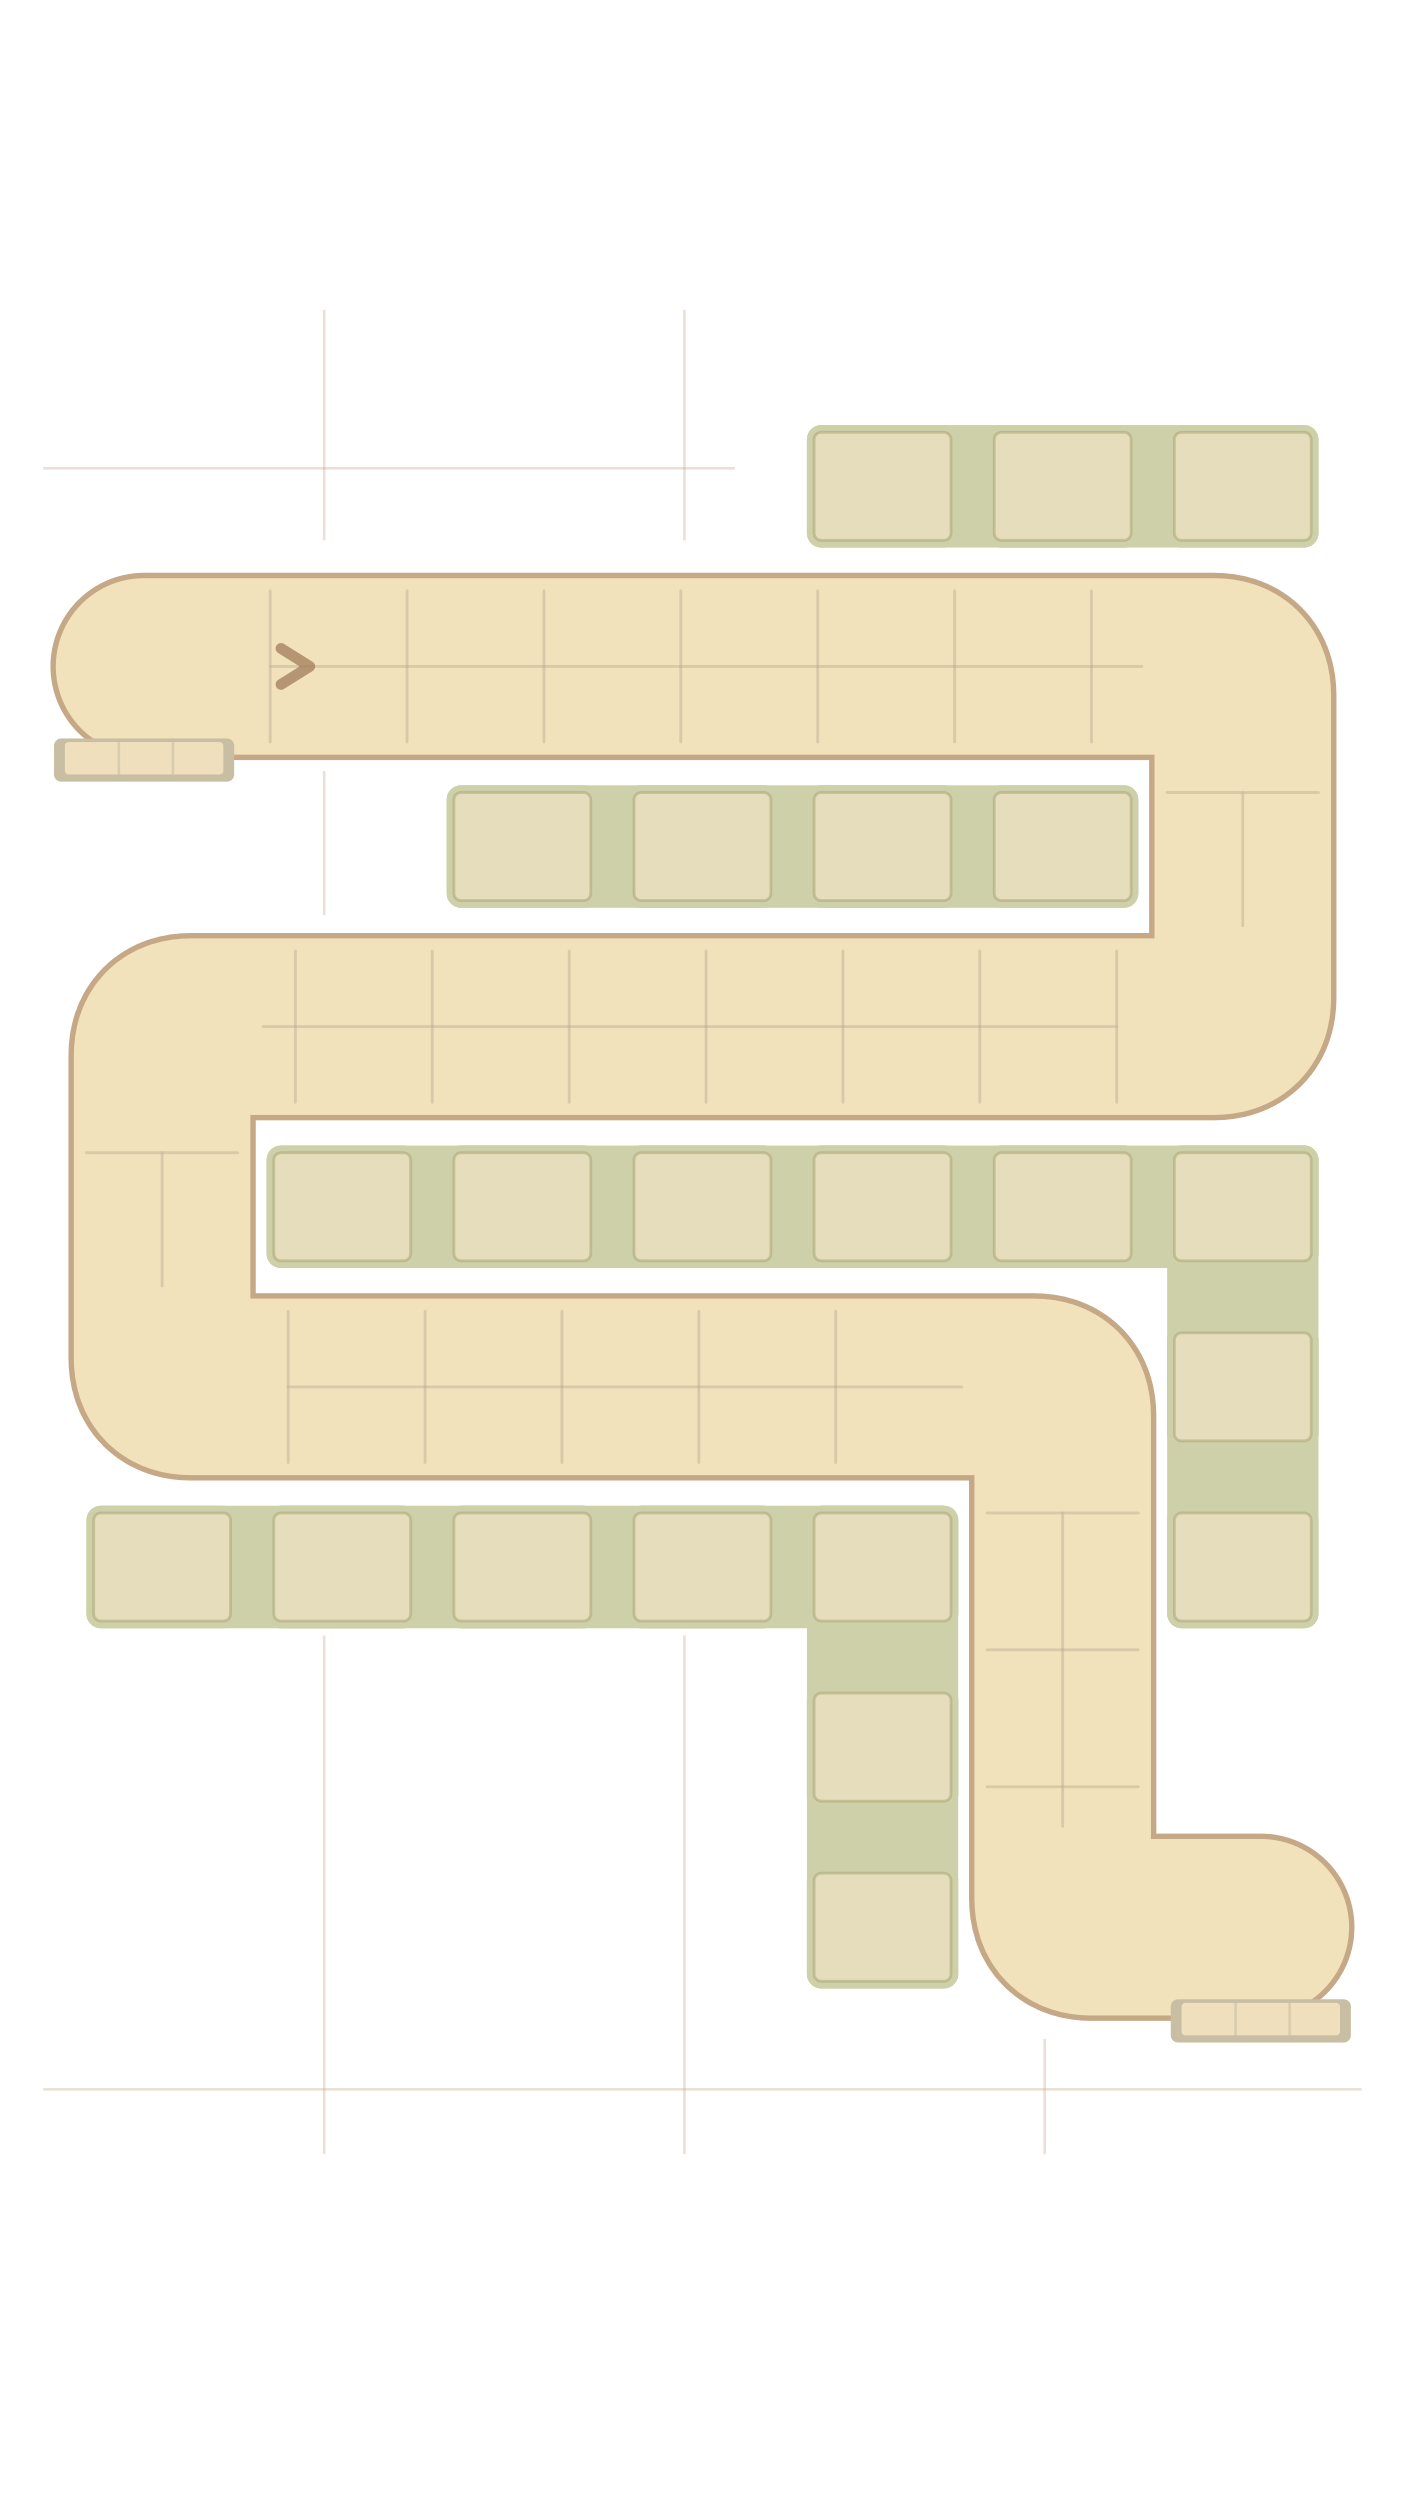
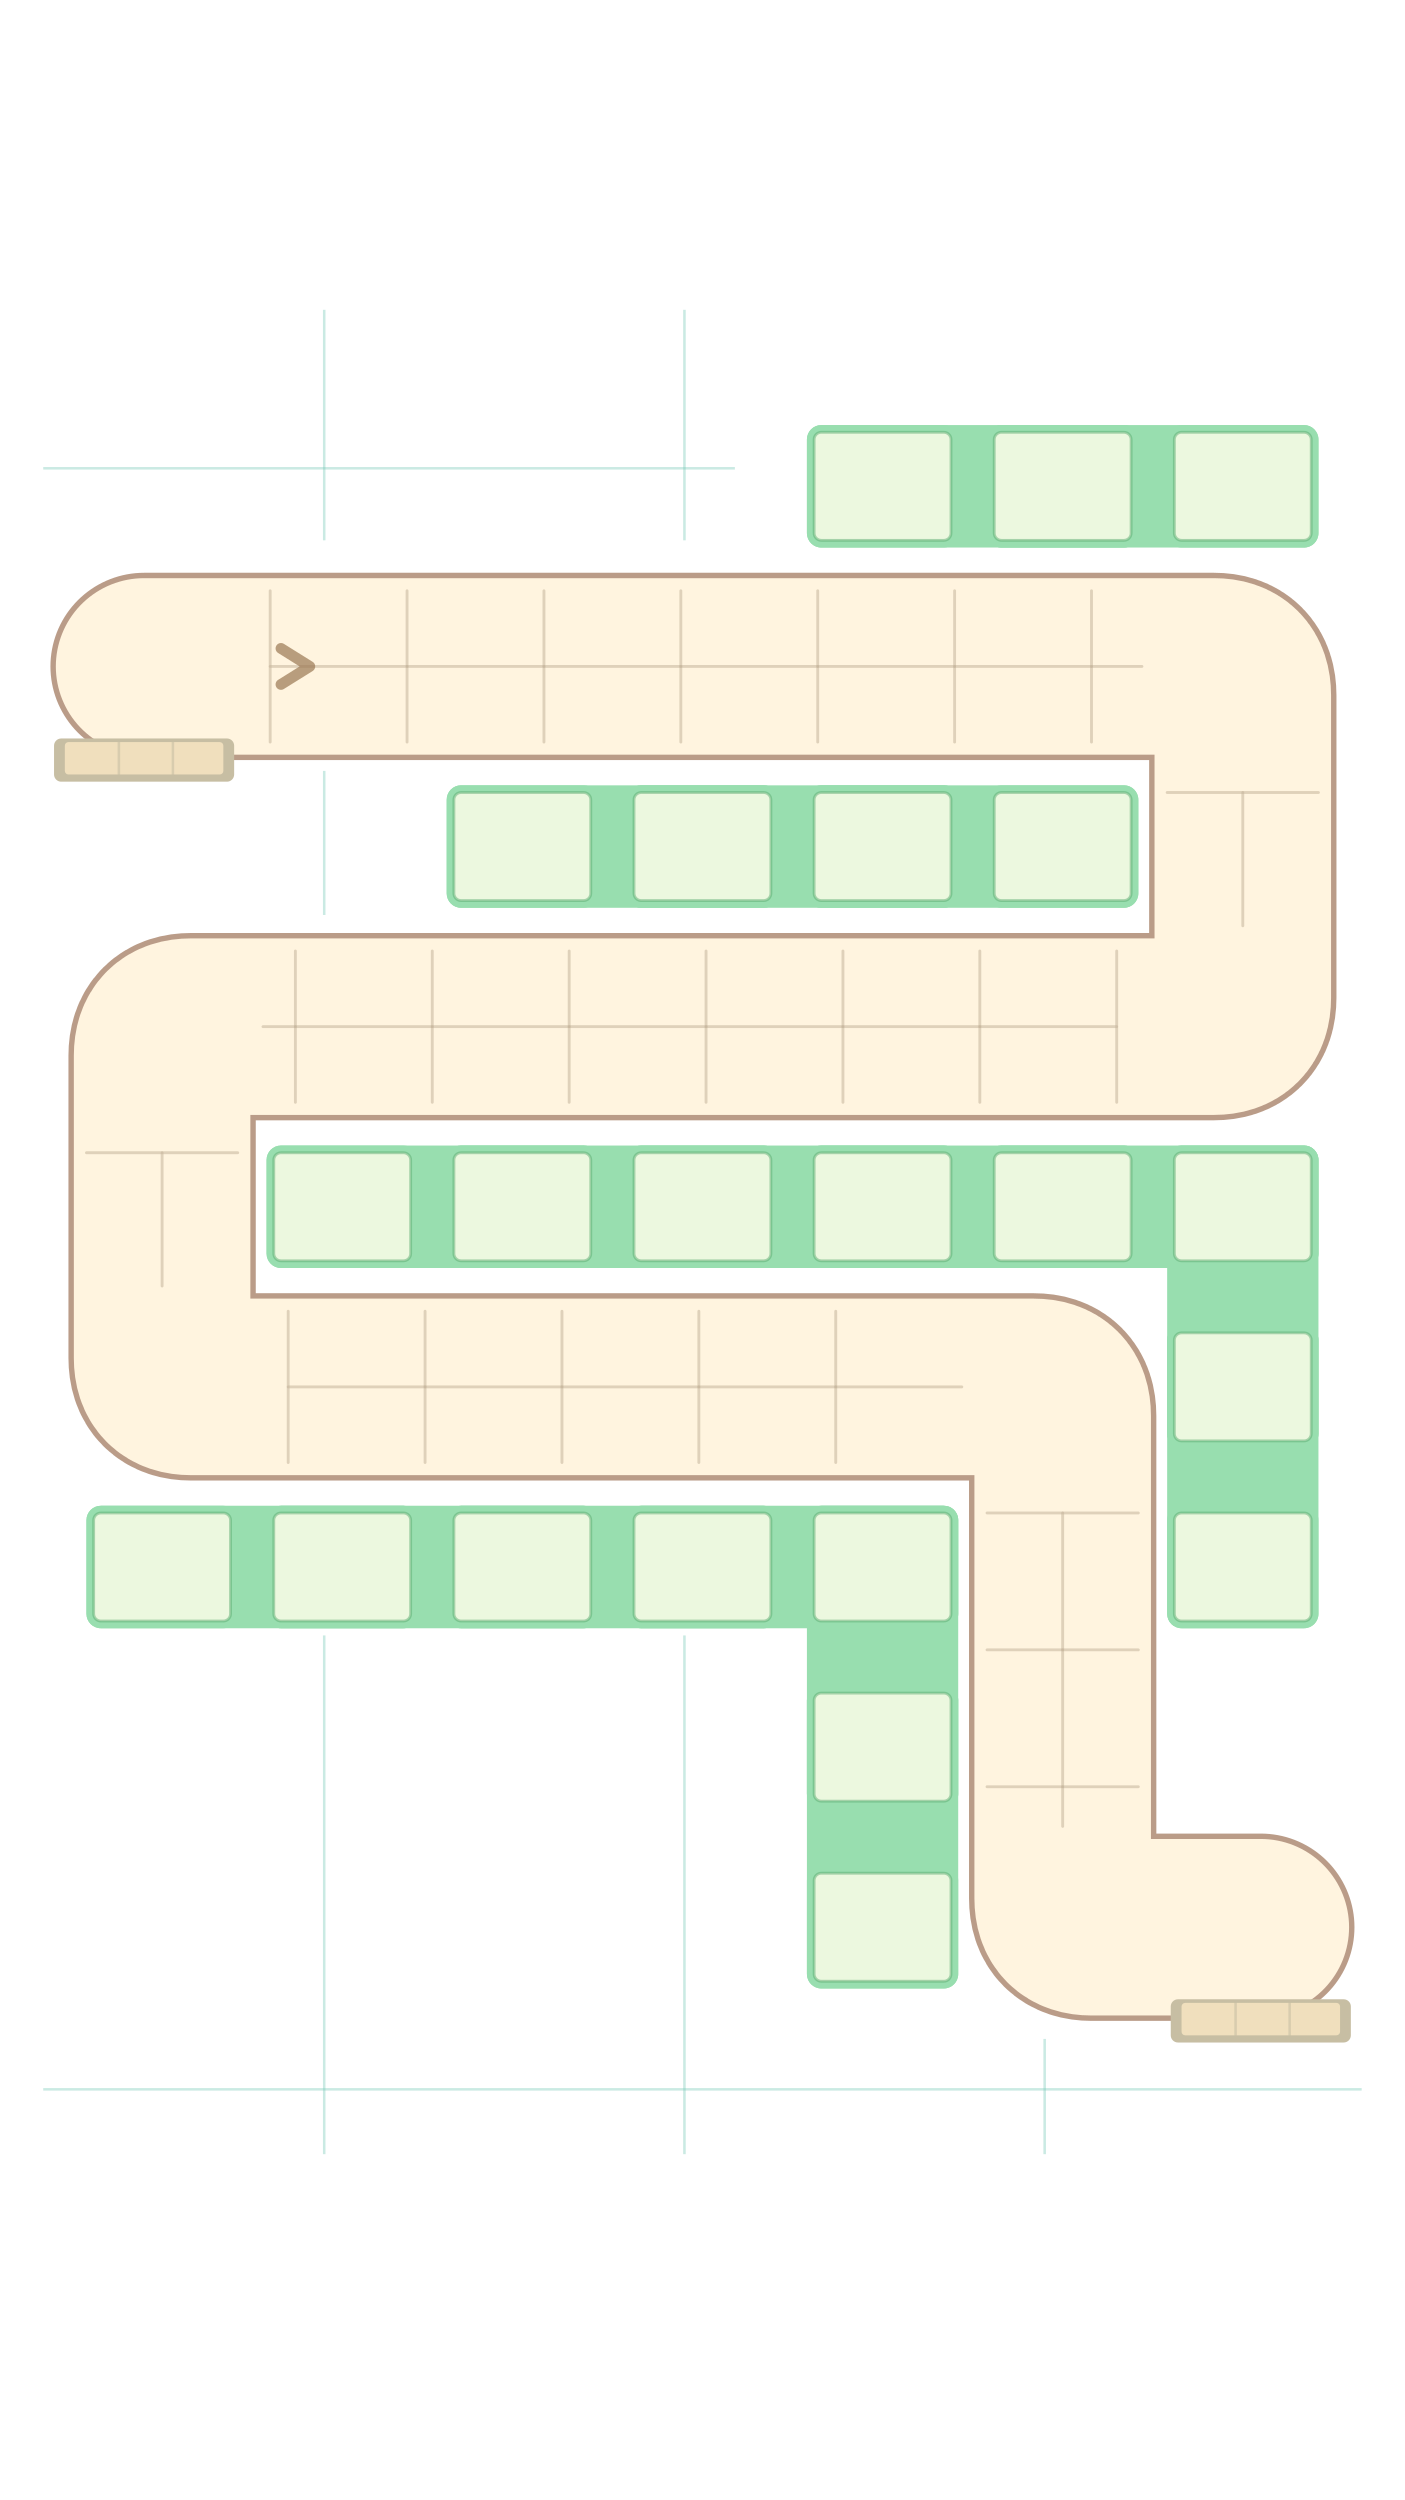
<svg xmlns="http://www.w3.org/2000/svg" width="780" height="1388" viewBox="0 0 390 694">
-   <path d="M12 130 L204 130 " fill="none" stroke="rgba(198,173,142,0.373)" stroke-width="0.7" stroke-linecap="butt" stroke-linejoin="miter" />
-   <path d="M12 580 L378 580 " fill="none" stroke="rgba(198,173,142,0.373)" stroke-width="0.7" stroke-linecap="butt" stroke-linejoin="miter" />
-   <path d="M90 86 L90 150 " fill="none" stroke="rgba(198,173,142,0.373)" stroke-width="0.7" stroke-linecap="butt" stroke-linejoin="miter" />
-   <path d="M90 214 L90 254 " fill="none" stroke="rgba(198,173,142,0.373)" stroke-width="0.7" stroke-linecap="butt" stroke-linejoin="miter" />
-   <path d="M90 454 L90 598 " fill="none" stroke="rgba(198,173,142,0.373)" stroke-width="0.7" stroke-linecap="butt" stroke-linejoin="miter" />
-   <path d="M190 86 L190 150 " fill="none" stroke="rgba(198,173,142,0.373)" stroke-width="0.7" stroke-linecap="butt" stroke-linejoin="miter" />
-   <path d="M190 454 L190 598 " fill="none" stroke="rgba(198,173,142,0.373)" stroke-width="0.7" stroke-linecap="butt" stroke-linejoin="miter" />
-   <path d="M290 566 L290 598 " fill="none" stroke="rgba(198,173,142,0.373)" stroke-width="0.7" stroke-linecap="butt" stroke-linejoin="miter" />
-   <path d="M40 185 L337 185 Q345 185 345 193 L345 277 Q345 285 337 285 L53 285 Q45 285 45 293 L45 377 Q45 385 53 385 L287 385 Q295 385 295 393 L295 527 Q295 535 303 535 L350 535 " fill="none" stroke="rgba(197,168,134,1)" stroke-width="52" stroke-linecap="round" stroke-linejoin="round" />
-   <path d="M40 185 L337 185 Q345 185 345 193 L345 277 Q345 285 337 285 L53 285 Q45 285 45 293 L45 377 Q45 385 53 385 L287 385 Q295 385 295 393 L295 527 Q295 535 303 535 L350 535 " fill="none" stroke="rgba(242,226,187,1)" stroke-width="49" stroke-linecap="round" stroke-linejoin="round" />
+   <path d="M12 130 L204 130 " fill="none" stroke="rgba(114,199,181,0.373)" stroke-width="0.7" stroke-linecap="butt" stroke-linejoin="miter" />
+   <path d="M12 580 L378 580 " fill="none" stroke="rgba(114,199,181,0.373)" stroke-width="0.7" stroke-linecap="butt" stroke-linejoin="miter" />
+   <path d="M90 86 L90 150 " fill="none" stroke="rgba(114,199,181,0.373)" stroke-width="0.7" stroke-linecap="butt" stroke-linejoin="miter" />
+   <path d="M90 214 L90 254 " fill="none" stroke="rgba(114,199,181,0.373)" stroke-width="0.7" stroke-linecap="butt" stroke-linejoin="miter" />
+   <path d="M90 454 L90 598 " fill="none" stroke="rgba(114,199,181,0.373)" stroke-width="0.7" stroke-linecap="butt" stroke-linejoin="miter" />
+   <path d="M190 86 L190 150 " fill="none" stroke="rgba(114,199,181,0.373)" stroke-width="0.7" stroke-linecap="butt" stroke-linejoin="miter" />
+   <path d="M190 454 L190 598 " fill="none" stroke="rgba(114,199,181,0.373)" stroke-width="0.7" stroke-linecap="butt" stroke-linejoin="miter" />
+   <path d="M290 566 L290 598 " fill="none" stroke="rgba(114,199,181,0.373)" stroke-width="0.7" stroke-linecap="butt" stroke-linejoin="miter" />
+   <path d="M40 185 L337 185 Q345 185 345 193 L345 277 Q345 285 337 285 L53 285 Q45 285 45 293 L45 377 Q45 385 53 385 L287 385 Q295 385 295 393 L295 527 Q295 535 303 535 L350 535 " fill="none" stroke="rgba(186,156,136,1)" stroke-width="52" stroke-linecap="round" stroke-linejoin="round" />
+   <path d="M40 185 L337 185 Q345 185 345 193 L345 277 Q345 285 337 285 L53 285 Q45 285 45 293 L45 377 Q45 385 53 385 L287 385 Q295 385 295 393 L295 527 Q295 535 303 535 L350 535 " fill="none" stroke="rgba(255,244,223,1)" stroke-width="49" stroke-linecap="round" stroke-linejoin="round" />
  <path d="M75 206 L75 164 " fill="none" stroke="rgba(196,181,155,0.549)" stroke-width="0.8" stroke-linecap="round" stroke-linejoin="round" />
  <path d="M75 185 L113 185 " fill="none" stroke="rgba(196,181,155,0.549)" stroke-width="0.8" stroke-linecap="round" stroke-linejoin="round" />
  <path d="M113 206 L113 164 " fill="none" stroke="rgba(196,181,155,0.549)" stroke-width="0.8" stroke-linecap="round" stroke-linejoin="round" />
  <path d="M113 185 L151 185 " fill="none" stroke="rgba(196,181,155,0.549)" stroke-width="0.8" stroke-linecap="round" stroke-linejoin="round" />
  <path d="M151 206 L151 164 " fill="none" stroke="rgba(196,181,155,0.549)" stroke-width="0.8" stroke-linecap="round" stroke-linejoin="round" />
  <path d="M151 185 L189 185 " fill="none" stroke="rgba(196,181,155,0.549)" stroke-width="0.8" stroke-linecap="round" stroke-linejoin="round" />
  <path d="M189 206 L189 164 " fill="none" stroke="rgba(196,181,155,0.549)" stroke-width="0.8" stroke-linecap="round" stroke-linejoin="round" />
  <path d="M189 185 L227 185 " fill="none" stroke="rgba(196,181,155,0.549)" stroke-width="0.8" stroke-linecap="round" stroke-linejoin="round" />
  <path d="M227 206 L227 164 " fill="none" stroke="rgba(196,181,155,0.549)" stroke-width="0.8" stroke-linecap="round" stroke-linejoin="round" />
  <path d="M227 185 L265 185 " fill="none" stroke="rgba(196,181,155,0.549)" stroke-width="0.8" stroke-linecap="round" stroke-linejoin="round" />
  <path d="M265 206 L265 164 " fill="none" stroke="rgba(196,181,155,0.549)" stroke-width="0.8" stroke-linecap="round" stroke-linejoin="round" />
  <path d="M265 185 L303 185 " fill="none" stroke="rgba(196,181,155,0.549)" stroke-width="0.8" stroke-linecap="round" stroke-linejoin="round" />
  <path d="M303 206 L303 164 " fill="none" stroke="rgba(196,181,155,0.549)" stroke-width="0.8" stroke-linecap="round" stroke-linejoin="round" />
  <path d="M303 185 L317 185 " fill="none" stroke="rgba(196,181,155,0.549)" stroke-width="0.8" stroke-linecap="round" stroke-linejoin="round" />
  <path d="M324 220 L366 220 " fill="none" stroke="rgba(196,181,155,0.549)" stroke-width="0.8" stroke-linecap="round" stroke-linejoin="round" />
  <path d="M345 220 L345 257 " fill="none" stroke="rgba(196,181,155,0.549)" stroke-width="0.8" stroke-linecap="round" stroke-linejoin="round" />
  <path d="M310 264 L310 306 " fill="none" stroke="rgba(196,181,155,0.549)" stroke-width="0.8" stroke-linecap="round" stroke-linejoin="round" />
  <path d="M310 285 L272 285 " fill="none" stroke="rgba(196,181,155,0.549)" stroke-width="0.8" stroke-linecap="round" stroke-linejoin="round" />
  <path d="M272 264 L272 306 " fill="none" stroke="rgba(196,181,155,0.549)" stroke-width="0.8" stroke-linecap="round" stroke-linejoin="round" />
  <path d="M272 285 L234 285 " fill="none" stroke="rgba(196,181,155,0.549)" stroke-width="0.8" stroke-linecap="round" stroke-linejoin="round" />
  <path d="M234 264 L234 306 " fill="none" stroke="rgba(196,181,155,0.549)" stroke-width="0.8" stroke-linecap="round" stroke-linejoin="round" />
  <path d="M234 285 L196 285 " fill="none" stroke="rgba(196,181,155,0.549)" stroke-width="0.8" stroke-linecap="round" stroke-linejoin="round" />
  <path d="M196 264 L196 306 " fill="none" stroke="rgba(196,181,155,0.549)" stroke-width="0.8" stroke-linecap="round" stroke-linejoin="round" />
  <path d="M196 285 L158 285 " fill="none" stroke="rgba(196,181,155,0.549)" stroke-width="0.8" stroke-linecap="round" stroke-linejoin="round" />
  <path d="M158 264 L158 306 " fill="none" stroke="rgba(196,181,155,0.549)" stroke-width="0.8" stroke-linecap="round" stroke-linejoin="round" />
  <path d="M158 285 L120 285 " fill="none" stroke="rgba(196,181,155,0.549)" stroke-width="0.8" stroke-linecap="round" stroke-linejoin="round" />
  <path d="M120 264 L120 306 " fill="none" stroke="rgba(196,181,155,0.549)" stroke-width="0.8" stroke-linecap="round" stroke-linejoin="round" />
  <path d="M120 285 L82 285 " fill="none" stroke="rgba(196,181,155,0.549)" stroke-width="0.8" stroke-linecap="round" stroke-linejoin="round" />
  <path d="M82 264 L82 306 " fill="none" stroke="rgba(196,181,155,0.549)" stroke-width="0.8" stroke-linecap="round" stroke-linejoin="round" />
  <path d="M82 285 L73 285 " fill="none" stroke="rgba(196,181,155,0.549)" stroke-width="0.8" stroke-linecap="round" stroke-linejoin="round" />
  <path d="M24 320 L66 320 " fill="none" stroke="rgba(196,181,155,0.549)" stroke-width="0.8" stroke-linecap="round" stroke-linejoin="round" />
  <path d="M45 320 L45 357 " fill="none" stroke="rgba(196,181,155,0.549)" stroke-width="0.8" stroke-linecap="round" stroke-linejoin="round" />
  <path d="M80 406 L80 364 " fill="none" stroke="rgba(196,181,155,0.549)" stroke-width="0.8" stroke-linecap="round" stroke-linejoin="round" />
  <path d="M80 385 L118 385 " fill="none" stroke="rgba(196,181,155,0.549)" stroke-width="0.8" stroke-linecap="round" stroke-linejoin="round" />
  <path d="M118 406 L118 364 " fill="none" stroke="rgba(196,181,155,0.549)" stroke-width="0.8" stroke-linecap="round" stroke-linejoin="round" />
  <path d="M118 385 L156 385 " fill="none" stroke="rgba(196,181,155,0.549)" stroke-width="0.8" stroke-linecap="round" stroke-linejoin="round" />
  <path d="M156 406 L156 364 " fill="none" stroke="rgba(196,181,155,0.549)" stroke-width="0.8" stroke-linecap="round" stroke-linejoin="round" />
  <path d="M156 385 L194 385 " fill="none" stroke="rgba(196,181,155,0.549)" stroke-width="0.8" stroke-linecap="round" stroke-linejoin="round" />
  <path d="M194 406 L194 364 " fill="none" stroke="rgba(196,181,155,0.549)" stroke-width="0.8" stroke-linecap="round" stroke-linejoin="round" />
  <path d="M194 385 L232 385 " fill="none" stroke="rgba(196,181,155,0.549)" stroke-width="0.8" stroke-linecap="round" stroke-linejoin="round" />
  <path d="M232 406 L232 364 " fill="none" stroke="rgba(196,181,155,0.549)" stroke-width="0.8" stroke-linecap="round" stroke-linejoin="round" />
  <path d="M232 385 L267 385 " fill="none" stroke="rgba(196,181,155,0.549)" stroke-width="0.8" stroke-linecap="round" stroke-linejoin="round" />
  <path d="M274 420 L316 420 " fill="none" stroke="rgba(196,181,155,0.549)" stroke-width="0.8" stroke-linecap="round" stroke-linejoin="round" />
  <path d="M295 420 L295 458 " fill="none" stroke="rgba(196,181,155,0.549)" stroke-width="0.8" stroke-linecap="round" stroke-linejoin="round" />
  <path d="M274 458 L316 458 " fill="none" stroke="rgba(196,181,155,0.549)" stroke-width="0.8" stroke-linecap="round" stroke-linejoin="round" />
  <path d="M295 458 L295 496 " fill="none" stroke="rgba(196,181,155,0.549)" stroke-width="0.8" stroke-linecap="round" stroke-linejoin="round" />
  <path d="M274 496 L316 496 " fill="none" stroke="rgba(196,181,155,0.549)" stroke-width="0.8" stroke-linecap="round" stroke-linejoin="round" />
  <path d="M295 496 L295 507 " fill="none" stroke="rgba(196,181,155,0.549)" stroke-width="0.8" stroke-linecap="round" stroke-linejoin="round" />
-   <rect x="124" y="218" width="92" height="34" rx="4" fill="rgba(206,208,169,1)" stroke="none" stroke-width="0.8" stroke-linecap="round" stroke-linejoin="round" />
-   <rect x="174" y="218" width="92" height="34" rx="4" fill="rgba(206,208,169,1)" stroke="none" stroke-width="0.8" stroke-linecap="round" stroke-linejoin="round" />
-   <rect x="224" y="218" width="92" height="34" rx="4" fill="rgba(206,208,169,1)" stroke="none" stroke-width="0.8" stroke-linecap="round" stroke-linejoin="round" />
-   <rect x="224" y="118" width="92" height="34" rx="4" fill="rgba(206,208,169,1)" stroke="none" stroke-width="0.8" stroke-linecap="round" stroke-linejoin="round" />
-   <rect x="274" y="118" width="92" height="34" rx="4" fill="rgba(206,208,169,1)" stroke="none" stroke-width="0.8" stroke-linecap="round" stroke-linejoin="round" />
-   <rect x="74" y="318" width="92" height="34" rx="4" fill="rgba(206,208,169,1)" stroke="none" stroke-width="0.8" stroke-linecap="round" stroke-linejoin="round" />
-   <rect x="124" y="318" width="92" height="34" rx="4" fill="rgba(206,208,169,1)" stroke="none" stroke-width="0.8" stroke-linecap="round" stroke-linejoin="round" />
-   <rect x="174" y="318" width="92" height="34" rx="4" fill="rgba(206,208,169,1)" stroke="none" stroke-width="0.8" stroke-linecap="round" stroke-linejoin="round" />
-   <rect x="224" y="318" width="92" height="34" rx="4" fill="rgba(206,208,169,1)" stroke="none" stroke-width="0.8" stroke-linecap="round" stroke-linejoin="round" />
-   <rect x="274" y="318" width="92" height="34" rx="4" fill="rgba(206,208,169,1)" stroke="none" stroke-width="0.8" stroke-linecap="round" stroke-linejoin="round" />
-   <rect x="324" y="318" width="42" height="84" rx="4" fill="rgba(206,208,169,1)" stroke="none" stroke-width="0.8" stroke-linecap="round" stroke-linejoin="round" />
-   <rect x="74" y="418" width="92" height="34" rx="4" fill="rgba(206,208,169,1)" stroke="none" stroke-width="0.8" stroke-linecap="round" stroke-linejoin="round" />
-   <rect x="24" y="418" width="92" height="34" rx="4" fill="rgba(206,208,169,1)" stroke="none" stroke-width="0.8" stroke-linecap="round" stroke-linejoin="round" />
-   <rect x="124" y="418" width="92" height="34" rx="4" fill="rgba(206,208,169,1)" stroke="none" stroke-width="0.8" stroke-linecap="round" stroke-linejoin="round" />
-   <rect x="174" y="418" width="92" height="34" rx="4" fill="rgba(206,208,169,1)" stroke="none" stroke-width="0.8" stroke-linecap="round" stroke-linejoin="round" />
-   <rect x="324" y="368" width="42" height="84" rx="4" fill="rgba(206,208,169,1)" stroke="none" stroke-width="0.8" stroke-linecap="round" stroke-linejoin="round" />
-   <rect x="224" y="418" width="42" height="84" rx="4" fill="rgba(206,208,169,1)" stroke="none" stroke-width="0.8" stroke-linecap="round" stroke-linejoin="round" />
-   <rect x="224" y="468" width="42" height="84" rx="4" fill="rgba(206,208,169,1)" stroke="none" stroke-width="0.8" stroke-linecap="round" stroke-linejoin="round" />
-   <rect x="124" y="218" width="42" height="34" rx="4" fill="rgba(206,208,169,1)" stroke="none" stroke-width="0.8" stroke-linecap="round" stroke-linejoin="round" />
-   <rect x="174" y="218" width="42" height="34" rx="4" fill="rgba(206,208,169,1)" stroke="none" stroke-width="0.8" stroke-linecap="round" stroke-linejoin="round" />
-   <rect x="224" y="218" width="42" height="34" rx="4" fill="rgba(206,208,169,1)" stroke="none" stroke-width="0.8" stroke-linecap="round" stroke-linejoin="round" />
-   <rect x="274" y="218" width="42" height="34" rx="4" fill="rgba(206,208,169,1)" stroke="none" stroke-width="0.8" stroke-linecap="round" stroke-linejoin="round" />
-   <rect x="274" y="118" width="42" height="34" rx="4" fill="rgba(206,208,169,1)" stroke="none" stroke-width="0.8" stroke-linecap="round" stroke-linejoin="round" />
-   <rect x="74" y="318" width="42" height="34" rx="4" fill="rgba(206,208,169,1)" stroke="none" stroke-width="0.8" stroke-linecap="round" stroke-linejoin="round" />
-   <rect x="124" y="318" width="42" height="34" rx="4" fill="rgba(206,208,169,1)" stroke="none" stroke-width="0.8" stroke-linecap="round" stroke-linejoin="round" />
-   <rect x="174" y="318" width="42" height="34" rx="4" fill="rgba(206,208,169,1)" stroke="none" stroke-width="0.8" stroke-linecap="round" stroke-linejoin="round" />
-   <rect x="224" y="318" width="42" height="34" rx="4" fill="rgba(206,208,169,1)" stroke="none" stroke-width="0.8" stroke-linecap="round" stroke-linejoin="round" />
-   <rect x="274" y="318" width="42" height="34" rx="4" fill="rgba(206,208,169,1)" stroke="none" stroke-width="0.8" stroke-linecap="round" stroke-linejoin="round" />
-   <rect x="324" y="318" width="42" height="34" rx="4" fill="rgba(206,208,169,1)" stroke="none" stroke-width="0.8" stroke-linecap="round" stroke-linejoin="round" />
-   <rect x="74" y="418" width="42" height="34" rx="4" fill="rgba(206,208,169,1)" stroke="none" stroke-width="0.8" stroke-linecap="round" stroke-linejoin="round" />
-   <rect x="124" y="418" width="42" height="34" rx="4" fill="rgba(206,208,169,1)" stroke="none" stroke-width="0.8" stroke-linecap="round" stroke-linejoin="round" />
-   <rect x="174" y="418" width="42" height="34" rx="4" fill="rgba(206,208,169,1)" stroke="none" stroke-width="0.8" stroke-linecap="round" stroke-linejoin="round" />
-   <rect x="324" y="368" width="42" height="34" rx="4" fill="rgba(206,208,169,1)" stroke="none" stroke-width="0.8" stroke-linecap="round" stroke-linejoin="round" />
-   <rect x="324" y="418" width="42" height="34" rx="4" fill="rgba(206,208,169,1)" stroke="none" stroke-width="0.8" stroke-linecap="round" stroke-linejoin="round" />
-   <rect x="224" y="468" width="42" height="34" rx="4" fill="rgba(206,208,169,1)" stroke="none" stroke-width="0.8" stroke-linecap="round" stroke-linejoin="round" />
-   <rect x="24" y="418" width="42" height="34" rx="4" fill="rgba(206,208,169,1)" stroke="none" stroke-width="0.8" stroke-linecap="round" stroke-linejoin="round" />
-   <rect x="224" y="418" width="42" height="34" rx="4" fill="rgba(206,208,169,1)" stroke="none" stroke-width="0.8" stroke-linecap="round" stroke-linejoin="round" />
-   <rect x="224" y="518" width="42" height="34" rx="4" fill="rgba(206,208,169,1)" stroke="none" stroke-width="0.8" stroke-linecap="round" stroke-linejoin="round" />
-   <rect x="224" y="118" width="42" height="34" rx="4" fill="rgba(206,208,169,1)" stroke="none" stroke-width="0.8" stroke-linecap="round" stroke-linejoin="round" />
-   <rect x="324" y="118" width="42" height="34" rx="4" fill="rgba(206,208,169,1)" stroke="none" stroke-width="0.8" stroke-linecap="round" stroke-linejoin="round" />
-   <rect x="126" y="220" width="38" height="30" rx="2" fill="rgba(230,221,188,1)" stroke="none" stroke-width="0.8" stroke-linecap="round" stroke-linejoin="round" />
-   <rect x="126" y="220" width="38" height="30" rx="2" fill="none" stroke="rgba(166,161,111,0.49)" stroke-width="0.8" stroke-linecap="round" stroke-linejoin="round" />
-   <rect x="176" y="220" width="38" height="30" rx="2" fill="rgba(230,221,188,1)" stroke="none" stroke-width="0.8" stroke-linecap="round" stroke-linejoin="round" />
-   <rect x="176" y="220" width="38" height="30" rx="2" fill="none" stroke="rgba(166,161,111,0.49)" stroke-width="0.8" stroke-linecap="round" stroke-linejoin="round" />
-   <rect x="226" y="220" width="38" height="30" rx="2" fill="rgba(230,221,188,1)" stroke="none" stroke-width="0.8" stroke-linecap="round" stroke-linejoin="round" />
-   <rect x="226" y="220" width="38" height="30" rx="2" fill="none" stroke="rgba(166,161,111,0.49)" stroke-width="0.8" stroke-linecap="round" stroke-linejoin="round" />
-   <rect x="276" y="220" width="38" height="30" rx="2" fill="rgba(230,221,188,1)" stroke="none" stroke-width="0.8" stroke-linecap="round" stroke-linejoin="round" />
-   <rect x="276" y="220" width="38" height="30" rx="2" fill="none" stroke="rgba(166,161,111,0.49)" stroke-width="0.8" stroke-linecap="round" stroke-linejoin="round" />
-   <rect x="276" y="120" width="38" height="30" rx="2" fill="rgba(230,221,188,1)" stroke="none" stroke-width="0.8" stroke-linecap="round" stroke-linejoin="round" />
-   <rect x="276" y="120" width="38" height="30" rx="2" fill="none" stroke="rgba(166,161,111,0.49)" stroke-width="0.8" stroke-linecap="round" stroke-linejoin="round" />
-   <rect x="76" y="320" width="38" height="30" rx="2" fill="rgba(230,221,188,1)" stroke="none" stroke-width="0.8" stroke-linecap="round" stroke-linejoin="round" />
-   <rect x="76" y="320" width="38" height="30" rx="2" fill="none" stroke="rgba(166,161,111,0.49)" stroke-width="0.8" stroke-linecap="round" stroke-linejoin="round" />
-   <rect x="126" y="320" width="38" height="30" rx="2" fill="rgba(230,221,188,1)" stroke="none" stroke-width="0.8" stroke-linecap="round" stroke-linejoin="round" />
-   <rect x="126" y="320" width="38" height="30" rx="2" fill="none" stroke="rgba(166,161,111,0.49)" stroke-width="0.8" stroke-linecap="round" stroke-linejoin="round" />
-   <rect x="176" y="320" width="38" height="30" rx="2" fill="rgba(230,221,188,1)" stroke="none" stroke-width="0.8" stroke-linecap="round" stroke-linejoin="round" />
-   <rect x="176" y="320" width="38" height="30" rx="2" fill="none" stroke="rgba(166,161,111,0.49)" stroke-width="0.8" stroke-linecap="round" stroke-linejoin="round" />
-   <rect x="226" y="320" width="38" height="30" rx="2" fill="rgba(230,221,188,1)" stroke="none" stroke-width="0.8" stroke-linecap="round" stroke-linejoin="round" />
-   <rect x="226" y="320" width="38" height="30" rx="2" fill="none" stroke="rgba(166,161,111,0.49)" stroke-width="0.8" stroke-linecap="round" stroke-linejoin="round" />
-   <rect x="276" y="320" width="38" height="30" rx="2" fill="rgba(230,221,188,1)" stroke="none" stroke-width="0.8" stroke-linecap="round" stroke-linejoin="round" />
-   <rect x="276" y="320" width="38" height="30" rx="2" fill="none" stroke="rgba(166,161,111,0.49)" stroke-width="0.8" stroke-linecap="round" stroke-linejoin="round" />
-   <rect x="326" y="320" width="38" height="30" rx="2" fill="rgba(230,221,188,1)" stroke="none" stroke-width="0.8" stroke-linecap="round" stroke-linejoin="round" />
-   <rect x="326" y="320" width="38" height="30" rx="2" fill="none" stroke="rgba(166,161,111,0.49)" stroke-width="0.8" stroke-linecap="round" stroke-linejoin="round" />
-   <rect x="76" y="420" width="38" height="30" rx="2" fill="rgba(230,221,188,1)" stroke="none" stroke-width="0.8" stroke-linecap="round" stroke-linejoin="round" />
-   <rect x="76" y="420" width="38" height="30" rx="2" fill="none" stroke="rgba(166,161,111,0.49)" stroke-width="0.8" stroke-linecap="round" stroke-linejoin="round" />
-   <rect x="126" y="420" width="38" height="30" rx="2" fill="rgba(230,221,188,1)" stroke="none" stroke-width="0.8" stroke-linecap="round" stroke-linejoin="round" />
-   <rect x="126" y="420" width="38" height="30" rx="2" fill="none" stroke="rgba(166,161,111,0.49)" stroke-width="0.8" stroke-linecap="round" stroke-linejoin="round" />
-   <rect x="176" y="420" width="38" height="30" rx="2" fill="rgba(230,221,188,1)" stroke="none" stroke-width="0.8" stroke-linecap="round" stroke-linejoin="round" />
-   <rect x="176" y="420" width="38" height="30" rx="2" fill="none" stroke="rgba(166,161,111,0.49)" stroke-width="0.8" stroke-linecap="round" stroke-linejoin="round" />
-   <rect x="326" y="370" width="38" height="30" rx="2" fill="rgba(230,221,188,1)" stroke="none" stroke-width="0.8" stroke-linecap="round" stroke-linejoin="round" />
-   <rect x="326" y="370" width="38" height="30" rx="2" fill="none" stroke="rgba(166,161,111,0.49)" stroke-width="0.8" stroke-linecap="round" stroke-linejoin="round" />
-   <rect x="326" y="420" width="38" height="30" rx="2" fill="rgba(230,221,188,1)" stroke="none" stroke-width="0.8" stroke-linecap="round" stroke-linejoin="round" />
-   <rect x="326" y="420" width="38" height="30" rx="2" fill="none" stroke="rgba(166,161,111,0.49)" stroke-width="0.8" stroke-linecap="round" stroke-linejoin="round" />
-   <rect x="226" y="470" width="38" height="30" rx="2" fill="rgba(230,221,188,1)" stroke="none" stroke-width="0.8" stroke-linecap="round" stroke-linejoin="round" />
-   <rect x="226" y="470" width="38" height="30" rx="2" fill="none" stroke="rgba(166,161,111,0.49)" stroke-width="0.8" stroke-linecap="round" stroke-linejoin="round" />
-   <rect x="26" y="420" width="38" height="30" rx="2" fill="rgba(230,221,188,1)" stroke="none" stroke-width="0.8" stroke-linecap="round" stroke-linejoin="round" />
-   <rect x="26" y="420" width="38" height="30" rx="2" fill="none" stroke="rgba(166,161,111,0.49)" stroke-width="0.8" stroke-linecap="round" stroke-linejoin="round" />
-   <rect x="226" y="420" width="38" height="30" rx="2" fill="rgba(230,221,188,1)" stroke="none" stroke-width="0.8" stroke-linecap="round" stroke-linejoin="round" />
-   <rect x="226" y="420" width="38" height="30" rx="2" fill="none" stroke="rgba(166,161,111,0.49)" stroke-width="0.8" stroke-linecap="round" stroke-linejoin="round" />
-   <rect x="226" y="520" width="38" height="30" rx="2" fill="rgba(230,221,188,1)" stroke="none" stroke-width="0.8" stroke-linecap="round" stroke-linejoin="round" />
-   <rect x="226" y="520" width="38" height="30" rx="2" fill="none" stroke="rgba(166,161,111,0.49)" stroke-width="0.8" stroke-linecap="round" stroke-linejoin="round" />
-   <rect x="226" y="120" width="38" height="30" rx="2" fill="rgba(230,221,188,1)" stroke="none" stroke-width="0.8" stroke-linecap="round" stroke-linejoin="round" />
-   <rect x="226" y="120" width="38" height="30" rx="2" fill="none" stroke="rgba(166,161,111,0.49)" stroke-width="0.8" stroke-linecap="round" stroke-linejoin="round" />
-   <rect x="326" y="120" width="38" height="30" rx="2" fill="rgba(230,221,188,1)" stroke="none" stroke-width="0.8" stroke-linecap="round" stroke-linejoin="round" />
-   <rect x="326" y="120" width="38" height="30" rx="2" fill="none" stroke="rgba(166,161,111,0.49)" stroke-width="0.8" stroke-linecap="round" stroke-linejoin="round" />
+   <rect x="124" y="218" width="92" height="34" rx="4" fill="rgba(152,222,175,1)" stroke="none" stroke-width="0.8" stroke-linecap="round" stroke-linejoin="round" />
+   <rect x="174" y="218" width="92" height="34" rx="4" fill="rgba(152,222,175,1)" stroke="none" stroke-width="0.8" stroke-linecap="round" stroke-linejoin="round" />
+   <rect x="224" y="218" width="92" height="34" rx="4" fill="rgba(152,222,175,1)" stroke="none" stroke-width="0.8" stroke-linecap="round" stroke-linejoin="round" />
+   <rect x="224" y="118" width="92" height="34" rx="4" fill="rgba(152,222,175,1)" stroke="none" stroke-width="0.8" stroke-linecap="round" stroke-linejoin="round" />
+   <rect x="274" y="118" width="92" height="34" rx="4" fill="rgba(152,222,175,1)" stroke="none" stroke-width="0.8" stroke-linecap="round" stroke-linejoin="round" />
+   <rect x="74" y="318" width="92" height="34" rx="4" fill="rgba(152,222,175,1)" stroke="none" stroke-width="0.8" stroke-linecap="round" stroke-linejoin="round" />
+   <rect x="124" y="318" width="92" height="34" rx="4" fill="rgba(152,222,175,1)" stroke="none" stroke-width="0.8" stroke-linecap="round" stroke-linejoin="round" />
+   <rect x="174" y="318" width="92" height="34" rx="4" fill="rgba(152,222,175,1)" stroke="none" stroke-width="0.8" stroke-linecap="round" stroke-linejoin="round" />
+   <rect x="224" y="318" width="92" height="34" rx="4" fill="rgba(152,222,175,1)" stroke="none" stroke-width="0.8" stroke-linecap="round" stroke-linejoin="round" />
+   <rect x="274" y="318" width="92" height="34" rx="4" fill="rgba(152,222,175,1)" stroke="none" stroke-width="0.8" stroke-linecap="round" stroke-linejoin="round" />
+   <rect x="324" y="318" width="42" height="84" rx="4" fill="rgba(152,222,175,1)" stroke="none" stroke-width="0.8" stroke-linecap="round" stroke-linejoin="round" />
+   <rect x="74" y="418" width="92" height="34" rx="4" fill="rgba(152,222,175,1)" stroke="none" stroke-width="0.8" stroke-linecap="round" stroke-linejoin="round" />
+   <rect x="24" y="418" width="92" height="34" rx="4" fill="rgba(152,222,175,1)" stroke="none" stroke-width="0.8" stroke-linecap="round" stroke-linejoin="round" />
+   <rect x="124" y="418" width="92" height="34" rx="4" fill="rgba(152,222,175,1)" stroke="none" stroke-width="0.8" stroke-linecap="round" stroke-linejoin="round" />
+   <rect x="174" y="418" width="92" height="34" rx="4" fill="rgba(152,222,175,1)" stroke="none" stroke-width="0.8" stroke-linecap="round" stroke-linejoin="round" />
+   <rect x="324" y="368" width="42" height="84" rx="4" fill="rgba(152,222,175,1)" stroke="none" stroke-width="0.8" stroke-linecap="round" stroke-linejoin="round" />
+   <rect x="224" y="418" width="42" height="84" rx="4" fill="rgba(152,222,175,1)" stroke="none" stroke-width="0.8" stroke-linecap="round" stroke-linejoin="round" />
+   <rect x="224" y="468" width="42" height="84" rx="4" fill="rgba(152,222,175,1)" stroke="none" stroke-width="0.8" stroke-linecap="round" stroke-linejoin="round" />
+   <rect x="124" y="218" width="42" height="34" rx="4" fill="rgba(152,222,175,1)" stroke="none" stroke-width="0.8" stroke-linecap="round" stroke-linejoin="round" />
+   <rect x="174" y="218" width="42" height="34" rx="4" fill="rgba(152,222,175,1)" stroke="none" stroke-width="0.8" stroke-linecap="round" stroke-linejoin="round" />
+   <rect x="224" y="218" width="42" height="34" rx="4" fill="rgba(152,222,175,1)" stroke="none" stroke-width="0.8" stroke-linecap="round" stroke-linejoin="round" />
+   <rect x="274" y="218" width="42" height="34" rx="4" fill="rgba(152,222,175,1)" stroke="none" stroke-width="0.8" stroke-linecap="round" stroke-linejoin="round" />
+   <rect x="274" y="118" width="42" height="34" rx="4" fill="rgba(152,222,175,1)" stroke="none" stroke-width="0.8" stroke-linecap="round" stroke-linejoin="round" />
+   <rect x="74" y="318" width="42" height="34" rx="4" fill="rgba(152,222,175,1)" stroke="none" stroke-width="0.8" stroke-linecap="round" stroke-linejoin="round" />
+   <rect x="124" y="318" width="42" height="34" rx="4" fill="rgba(152,222,175,1)" stroke="none" stroke-width="0.8" stroke-linecap="round" stroke-linejoin="round" />
+   <rect x="174" y="318" width="42" height="34" rx="4" fill="rgba(152,222,175,1)" stroke="none" stroke-width="0.8" stroke-linecap="round" stroke-linejoin="round" />
+   <rect x="224" y="318" width="42" height="34" rx="4" fill="rgba(152,222,175,1)" stroke="none" stroke-width="0.8" stroke-linecap="round" stroke-linejoin="round" />
+   <rect x="274" y="318" width="42" height="34" rx="4" fill="rgba(152,222,175,1)" stroke="none" stroke-width="0.8" stroke-linecap="round" stroke-linejoin="round" />
+   <rect x="324" y="318" width="42" height="34" rx="4" fill="rgba(152,222,175,1)" stroke="none" stroke-width="0.8" stroke-linecap="round" stroke-linejoin="round" />
+   <rect x="74" y="418" width="42" height="34" rx="4" fill="rgba(152,222,175,1)" stroke="none" stroke-width="0.8" stroke-linecap="round" stroke-linejoin="round" />
+   <rect x="124" y="418" width="42" height="34" rx="4" fill="rgba(152,222,175,1)" stroke="none" stroke-width="0.8" stroke-linecap="round" stroke-linejoin="round" />
+   <rect x="174" y="418" width="42" height="34" rx="4" fill="rgba(152,222,175,1)" stroke="none" stroke-width="0.8" stroke-linecap="round" stroke-linejoin="round" />
+   <rect x="324" y="368" width="42" height="34" rx="4" fill="rgba(152,222,175,1)" stroke="none" stroke-width="0.8" stroke-linecap="round" stroke-linejoin="round" />
+   <rect x="324" y="418" width="42" height="34" rx="4" fill="rgba(152,222,175,1)" stroke="none" stroke-width="0.8" stroke-linecap="round" stroke-linejoin="round" />
+   <rect x="224" y="468" width="42" height="34" rx="4" fill="rgba(152,222,175,1)" stroke="none" stroke-width="0.8" stroke-linecap="round" stroke-linejoin="round" />
+   <rect x="24" y="418" width="42" height="34" rx="4" fill="rgba(152,222,175,1)" stroke="none" stroke-width="0.8" stroke-linecap="round" stroke-linejoin="round" />
+   <rect x="224" y="418" width="42" height="34" rx="4" fill="rgba(152,222,175,1)" stroke="none" stroke-width="0.8" stroke-linecap="round" stroke-linejoin="round" />
+   <rect x="224" y="518" width="42" height="34" rx="4" fill="rgba(152,222,175,1)" stroke="none" stroke-width="0.8" stroke-linecap="round" stroke-linejoin="round" />
+   <rect x="224" y="118" width="42" height="34" rx="4" fill="rgba(152,222,175,1)" stroke="none" stroke-width="0.8" stroke-linecap="round" stroke-linejoin="round" />
+   <rect x="324" y="118" width="42" height="34" rx="4" fill="rgba(152,222,175,1)" stroke="none" stroke-width="0.8" stroke-linecap="round" stroke-linejoin="round" />
+   <rect x="126" y="220" width="38" height="30" rx="2" fill="rgba(236,248,223,1)" stroke="none" stroke-width="0.8" stroke-linecap="round" stroke-linejoin="round" />
+   <rect x="126" y="220" width="38" height="30" rx="2" fill="none" stroke="rgba(92,171,113,0.49)" stroke-width="0.8" stroke-linecap="round" stroke-linejoin="round" />
+   <rect x="176" y="220" width="38" height="30" rx="2" fill="rgba(236,248,223,1)" stroke="none" stroke-width="0.8" stroke-linecap="round" stroke-linejoin="round" />
+   <rect x="176" y="220" width="38" height="30" rx="2" fill="none" stroke="rgba(92,171,113,0.49)" stroke-width="0.8" stroke-linecap="round" stroke-linejoin="round" />
+   <rect x="226" y="220" width="38" height="30" rx="2" fill="rgba(236,248,223,1)" stroke="none" stroke-width="0.8" stroke-linecap="round" stroke-linejoin="round" />
+   <rect x="226" y="220" width="38" height="30" rx="2" fill="none" stroke="rgba(92,171,113,0.49)" stroke-width="0.8" stroke-linecap="round" stroke-linejoin="round" />
+   <rect x="276" y="220" width="38" height="30" rx="2" fill="rgba(236,248,223,1)" stroke="none" stroke-width="0.8" stroke-linecap="round" stroke-linejoin="round" />
+   <rect x="276" y="220" width="38" height="30" rx="2" fill="none" stroke="rgba(92,171,113,0.49)" stroke-width="0.8" stroke-linecap="round" stroke-linejoin="round" />
+   <rect x="276" y="120" width="38" height="30" rx="2" fill="rgba(236,248,223,1)" stroke="none" stroke-width="0.8" stroke-linecap="round" stroke-linejoin="round" />
+   <rect x="276" y="120" width="38" height="30" rx="2" fill="none" stroke="rgba(92,171,113,0.49)" stroke-width="0.8" stroke-linecap="round" stroke-linejoin="round" />
+   <rect x="76" y="320" width="38" height="30" rx="2" fill="rgba(236,248,223,1)" stroke="none" stroke-width="0.8" stroke-linecap="round" stroke-linejoin="round" />
+   <rect x="76" y="320" width="38" height="30" rx="2" fill="none" stroke="rgba(92,171,113,0.49)" stroke-width="0.8" stroke-linecap="round" stroke-linejoin="round" />
+   <rect x="126" y="320" width="38" height="30" rx="2" fill="rgba(236,248,223,1)" stroke="none" stroke-width="0.8" stroke-linecap="round" stroke-linejoin="round" />
+   <rect x="126" y="320" width="38" height="30" rx="2" fill="none" stroke="rgba(92,171,113,0.49)" stroke-width="0.8" stroke-linecap="round" stroke-linejoin="round" />
+   <rect x="176" y="320" width="38" height="30" rx="2" fill="rgba(236,248,223,1)" stroke="none" stroke-width="0.8" stroke-linecap="round" stroke-linejoin="round" />
+   <rect x="176" y="320" width="38" height="30" rx="2" fill="none" stroke="rgba(92,171,113,0.49)" stroke-width="0.8" stroke-linecap="round" stroke-linejoin="round" />
+   <rect x="226" y="320" width="38" height="30" rx="2" fill="rgba(236,248,223,1)" stroke="none" stroke-width="0.8" stroke-linecap="round" stroke-linejoin="round" />
+   <rect x="226" y="320" width="38" height="30" rx="2" fill="none" stroke="rgba(92,171,113,0.49)" stroke-width="0.8" stroke-linecap="round" stroke-linejoin="round" />
+   <rect x="276" y="320" width="38" height="30" rx="2" fill="rgba(236,248,223,1)" stroke="none" stroke-width="0.8" stroke-linecap="round" stroke-linejoin="round" />
+   <rect x="276" y="320" width="38" height="30" rx="2" fill="none" stroke="rgba(92,171,113,0.49)" stroke-width="0.8" stroke-linecap="round" stroke-linejoin="round" />
+   <rect x="326" y="320" width="38" height="30" rx="2" fill="rgba(236,248,223,1)" stroke="none" stroke-width="0.8" stroke-linecap="round" stroke-linejoin="round" />
+   <rect x="326" y="320" width="38" height="30" rx="2" fill="none" stroke="rgba(92,171,113,0.49)" stroke-width="0.8" stroke-linecap="round" stroke-linejoin="round" />
+   <rect x="76" y="420" width="38" height="30" rx="2" fill="rgba(236,248,223,1)" stroke="none" stroke-width="0.8" stroke-linecap="round" stroke-linejoin="round" />
+   <rect x="76" y="420" width="38" height="30" rx="2" fill="none" stroke="rgba(92,171,113,0.49)" stroke-width="0.8" stroke-linecap="round" stroke-linejoin="round" />
+   <rect x="126" y="420" width="38" height="30" rx="2" fill="rgba(236,248,223,1)" stroke="none" stroke-width="0.8" stroke-linecap="round" stroke-linejoin="round" />
+   <rect x="126" y="420" width="38" height="30" rx="2" fill="none" stroke="rgba(92,171,113,0.49)" stroke-width="0.8" stroke-linecap="round" stroke-linejoin="round" />
+   <rect x="176" y="420" width="38" height="30" rx="2" fill="rgba(236,248,223,1)" stroke="none" stroke-width="0.8" stroke-linecap="round" stroke-linejoin="round" />
+   <rect x="176" y="420" width="38" height="30" rx="2" fill="none" stroke="rgba(92,171,113,0.49)" stroke-width="0.8" stroke-linecap="round" stroke-linejoin="round" />
+   <rect x="326" y="370" width="38" height="30" rx="2" fill="rgba(236,248,223,1)" stroke="none" stroke-width="0.8" stroke-linecap="round" stroke-linejoin="round" />
+   <rect x="326" y="370" width="38" height="30" rx="2" fill="none" stroke="rgba(92,171,113,0.49)" stroke-width="0.8" stroke-linecap="round" stroke-linejoin="round" />
+   <rect x="326" y="420" width="38" height="30" rx="2" fill="rgba(236,248,223,1)" stroke="none" stroke-width="0.8" stroke-linecap="round" stroke-linejoin="round" />
+   <rect x="326" y="420" width="38" height="30" rx="2" fill="none" stroke="rgba(92,171,113,0.49)" stroke-width="0.8" stroke-linecap="round" stroke-linejoin="round" />
+   <rect x="226" y="470" width="38" height="30" rx="2" fill="rgba(236,248,223,1)" stroke="none" stroke-width="0.8" stroke-linecap="round" stroke-linejoin="round" />
+   <rect x="226" y="470" width="38" height="30" rx="2" fill="none" stroke="rgba(92,171,113,0.49)" stroke-width="0.8" stroke-linecap="round" stroke-linejoin="round" />
+   <rect x="26" y="420" width="38" height="30" rx="2" fill="rgba(236,248,223,1)" stroke="none" stroke-width="0.8" stroke-linecap="round" stroke-linejoin="round" />
+   <rect x="26" y="420" width="38" height="30" rx="2" fill="none" stroke="rgba(92,171,113,0.49)" stroke-width="0.8" stroke-linecap="round" stroke-linejoin="round" />
+   <rect x="226" y="420" width="38" height="30" rx="2" fill="rgba(236,248,223,1)" stroke="none" stroke-width="0.8" stroke-linecap="round" stroke-linejoin="round" />
+   <rect x="226" y="420" width="38" height="30" rx="2" fill="none" stroke="rgba(92,171,113,0.49)" stroke-width="0.8" stroke-linecap="round" stroke-linejoin="round" />
+   <rect x="226" y="520" width="38" height="30" rx="2" fill="rgba(236,248,223,1)" stroke="none" stroke-width="0.8" stroke-linecap="round" stroke-linejoin="round" />
+   <rect x="226" y="520" width="38" height="30" rx="2" fill="none" stroke="rgba(92,171,113,0.49)" stroke-width="0.8" stroke-linecap="round" stroke-linejoin="round" />
+   <rect x="226" y="120" width="38" height="30" rx="2" fill="rgba(236,248,223,1)" stroke="none" stroke-width="0.8" stroke-linecap="round" stroke-linejoin="round" />
+   <rect x="226" y="120" width="38" height="30" rx="2" fill="none" stroke="rgba(92,171,113,0.49)" stroke-width="0.8" stroke-linecap="round" stroke-linejoin="round" />
+   <rect x="326" y="120" width="38" height="30" rx="2" fill="rgba(236,248,223,1)" stroke="none" stroke-width="0.8" stroke-linecap="round" stroke-linejoin="round" />
+   <rect x="326" y="120" width="38" height="30" rx="2" fill="none" stroke="rgba(92,171,113,0.49)" stroke-width="0.8" stroke-linecap="round" stroke-linejoin="round" />
  <rect x="15" y="205" width="50" height="12" rx="2" fill="rgba(199,190,163,1)" stroke="none" stroke-width="0.8" stroke-linecap="round" stroke-linejoin="round" />
  <rect x="18" y="206" width="44" height="9" rx="1" fill="rgba(240,223,189,1)" stroke="none" stroke-width="0.8" stroke-linecap="round" stroke-linejoin="round" />
  <path d="M33 206 L33 215 " fill="none" stroke="rgba(199,190,163,0.588)" stroke-width="0.7" stroke-linecap="round" stroke-linejoin="round" />
  <path d="M48 206 L48 215 " fill="none" stroke="rgba(199,190,163,0.588)" stroke-width="0.7" stroke-linecap="round" stroke-linejoin="round" />
  <rect x="325" y="555" width="50" height="12" rx="2" fill="rgba(199,190,163,1)" stroke="none" stroke-width="0.7" stroke-linecap="round" stroke-linejoin="round" />
  <rect x="328" y="556" width="44" height="9" rx="1" fill="rgba(240,223,189,1)" stroke="none" stroke-width="0.7" stroke-linecap="round" stroke-linejoin="round" />
  <path d="M343 556 L343 565 " fill="none" stroke="rgba(199,190,163,0.588)" stroke-width="0.7" stroke-linecap="round" stroke-linejoin="round" />
  <path d="M358 556 L358 565 " fill="none" stroke="rgba(199,190,163,0.588)" stroke-width="0.7" stroke-linecap="round" stroke-linejoin="round" />
  <path d="M78 190 L86 185 L78 180 " fill="none" stroke="rgba(155,121,84,0.706)" stroke-width="3" stroke-linecap="round" stroke-linejoin="round" />
</svg>
